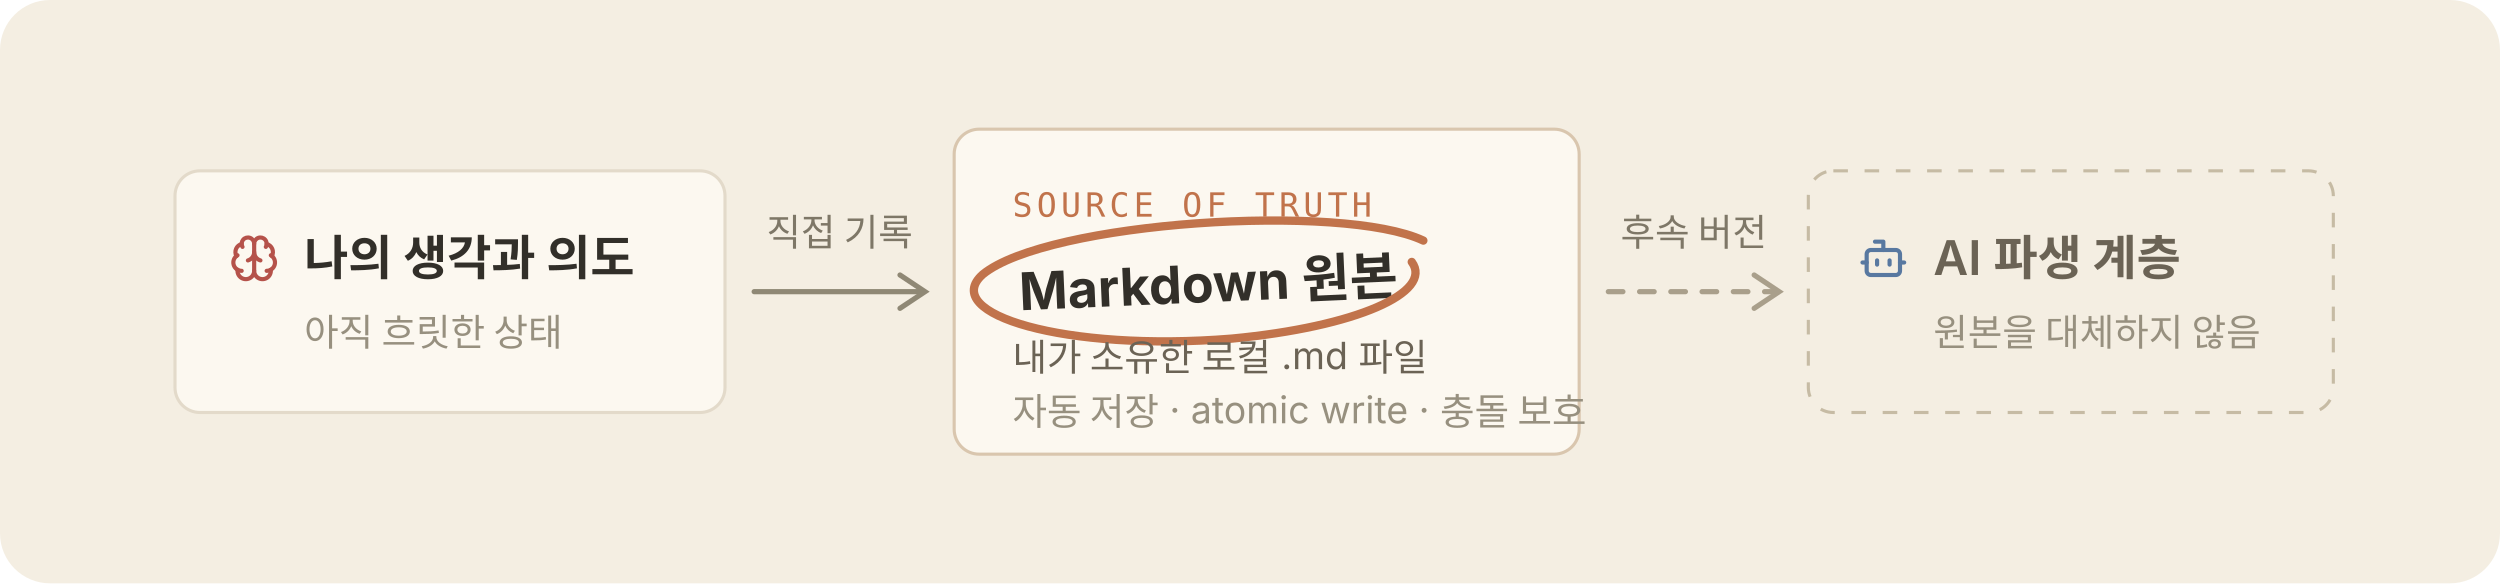
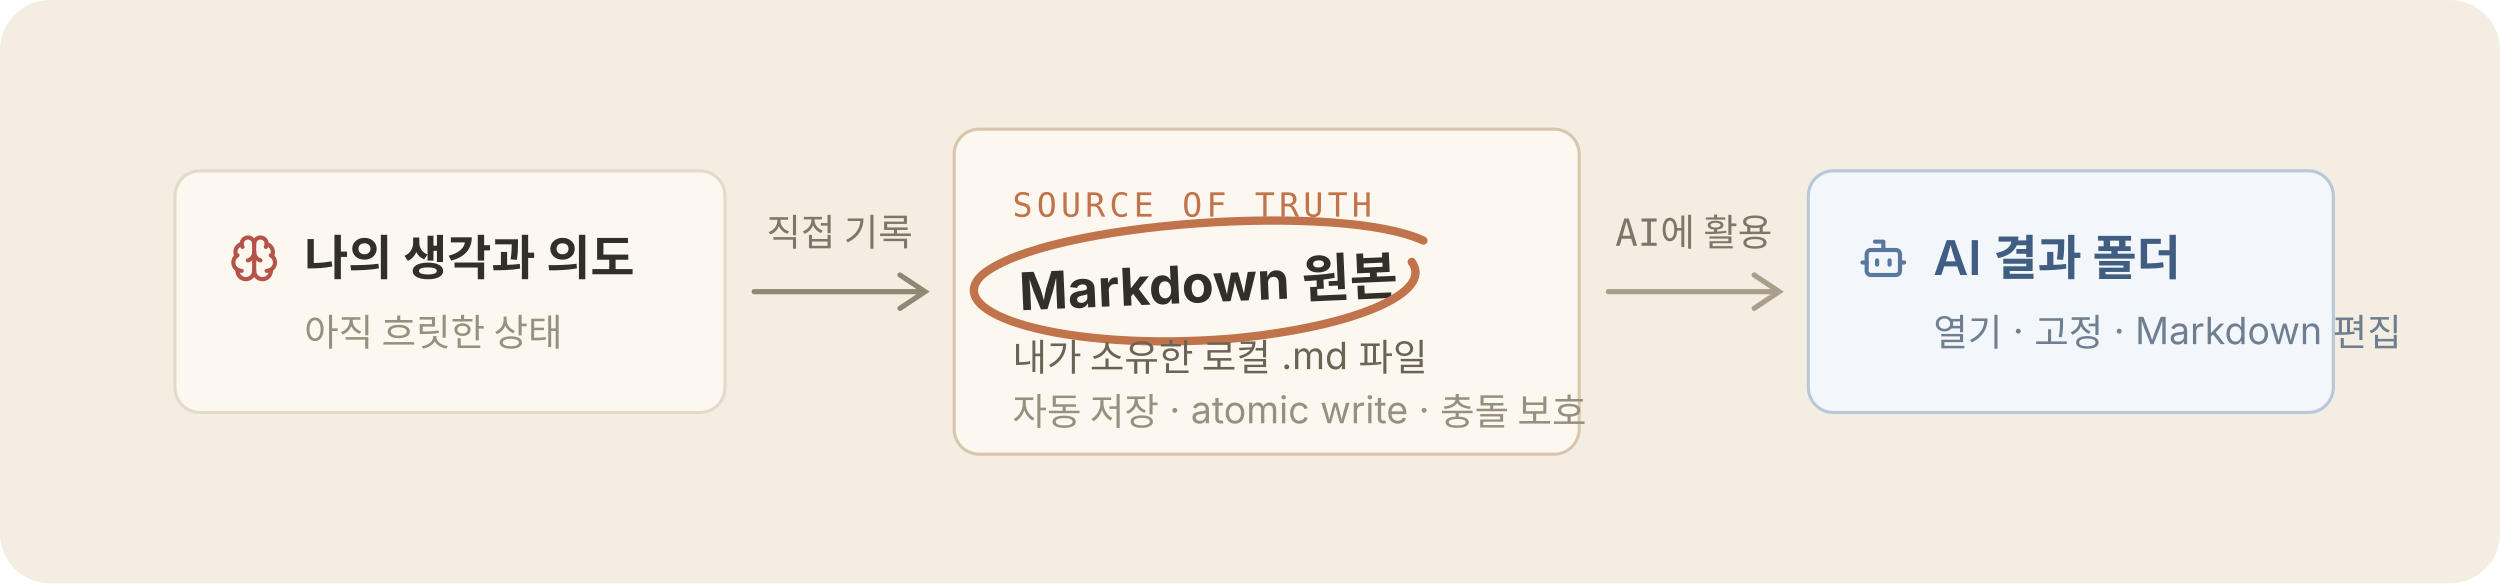
<svg xmlns="http://www.w3.org/2000/svg" width="1200" height="280" viewBox="0 0 1200 280" role="img" aria-labelledby="title desc">
  <rect width="1200" height="280" rx="24" fill="#F4EEE2" />
  <g font-family="-apple-system, BlinkMacSystemFont, 'Segoe UI', 'Apple SD Gothic Neo', 'Noto Sans KR', 'Malgun Gothic', sans-serif">
    <g transform="translate(84 82)">
      <rect width="264" height="116" rx="12" fill="#FCF8F0" stroke="#E3DACA" stroke-width="1.5" />
      <g transform="translate(26 30)" fill="none" stroke="#B5524A" stroke-width="2" stroke-linecap="round" stroke-linejoin="round">
        <path d="M12 18V5" />
        <path d="M15 13a4.17 4.17 0 0 1-3-4 4.17 4.17 0 0 1-3 4" />
        <path d="M17.598 6.5A3 3 0 1 0 12 5a3 3 0 1 0-5.598 1.5" />
        <path d="M17.997 5.125a4 4 0 0 1 2.526 5.77" />
        <path d="M18 18a4 4 0 0 0 2-7.464" />
        <path d="M19.967 17.483A4 4 0 1 1 12 18a4 4 0 1 1-7.967-.517" />
        <path d="M6 18a4 4 0 0 1-2-7.464" />
        <path d="M6.003 5.125a4 4 0 0 0-2.526 5.77" />
      </g>
      <text x="62" y="50" font-size="23" font-weight="600" fill="#322F29">나의 생각과 의도</text>
      <text x="62" y="84" font-size="18" fill="#97907F">아직 흐릿한 상태</text>
    </g>
    <g stroke="#8F8875" stroke-width="2.5" fill="none" stroke-linecap="round">
      <line x1="362" y1="140" x2="442" y2="140" />
      <path d="M432 132 L 444 140 L 432 148" />
    </g>
    <text x="403" y="118" text-anchor="middle" font-family="ui-monospace, SFMono-Regular, Menlo, monospace" font-size="18" fill="#7E7767">직접 기록</text>
    <g transform="translate(458 62)">
      <rect width="300" height="156" rx="12" fill="#FCF8F0" stroke="#D9C6AE" stroke-width="1.5" />
      <text x="28" y="42" font-family="ui-monospace, SFMono-Regular, Menlo, monospace" font-size="16" letter-spacing="2" fill="#C1734B">SOURCE OF TRUTH</text>
      <g transform="translate(122 74) rotate(-2.5)">
        <text x="0" y="9" text-anchor="middle" font-size="25" font-weight="700" fill="#322F29">Markdown 원본</text>
        <path d="M104 -16 C 66 -36, -76 -33, -108 -9 C -130 9, -70 30, 10 27 C 70 24, 108 9, 98 -6" fill="none" stroke="#C1734B" stroke-width="4" stroke-linecap="round" />
      </g>
      <text x="28" y="116" font-size="18" fill="#6B6355">내가 소유한 로컬 .md 파일</text>
      <text x="28" y="142" font-size="18" fill="#97907F">자동 저장 · atomic write · 충돌 보호</text>
    </g>
    <g stroke="#A99F8B" stroke-width="2.5" fill="none" stroke-linecap="round">
-       <line x1="772" y1="140" x2="852" y2="140" stroke-dasharray="7 8" />
+       <line x1="772" y1="140" x2="852" y2="140" />
      <path d="M842 132 L 854 140 L 842 148" />
    </g>
-     <text x="813" y="118" text-anchor="middle" font-family="ui-monospace, SFMono-Regular, Menlo, monospace" font-size="18" fill="#7E7767">후속 버전</text>
+     <text x="813" y="118" text-anchor="middle" font-family="ui-monospace, SFMono-Regular, Menlo, monospace" font-size="18" fill="#7E7767">AI에 활용</text>
    <g transform="translate(868 82)">
-       <rect width="252" height="116" rx="12" fill="none" stroke="#C6BBA4" stroke-width="1.5" stroke-dasharray="7 8" />
+       <rect width="252" height="116" rx="12" fill="#F3F6FA" stroke="#B8C8D9" stroke-width="1.5" />
      <g transform="translate(24 30)" fill="none" stroke="#5878A0" stroke-width="2" stroke-linecap="round" stroke-linejoin="round">
        <path d="M12 8V4H8" />
        <rect x="4" y="8" width="16" height="12" rx="2" />
        <path d="M2 14h2" />
        <path d="M20 14h2" />
        <path d="M15 13v2" />
        <path d="M9 13v2" />
      </g>
-       <text x="60" y="50" font-size="23" font-weight="600" fill="#6B6355">AI 파생 계층</text>
-       <text x="60" y="84" font-size="18" fill="#97907F">원본을 대체하지 않음</text>
+       <text x="60" y="50" font-size="23" font-weight="600" fill="#405E82">AI 결과 폴더</text>
+       <text x="60" y="84" font-size="18" fill="#6F7F92">열기 · 고정 · Markdown 편집</text>
    </g>
  </g>
</svg>
